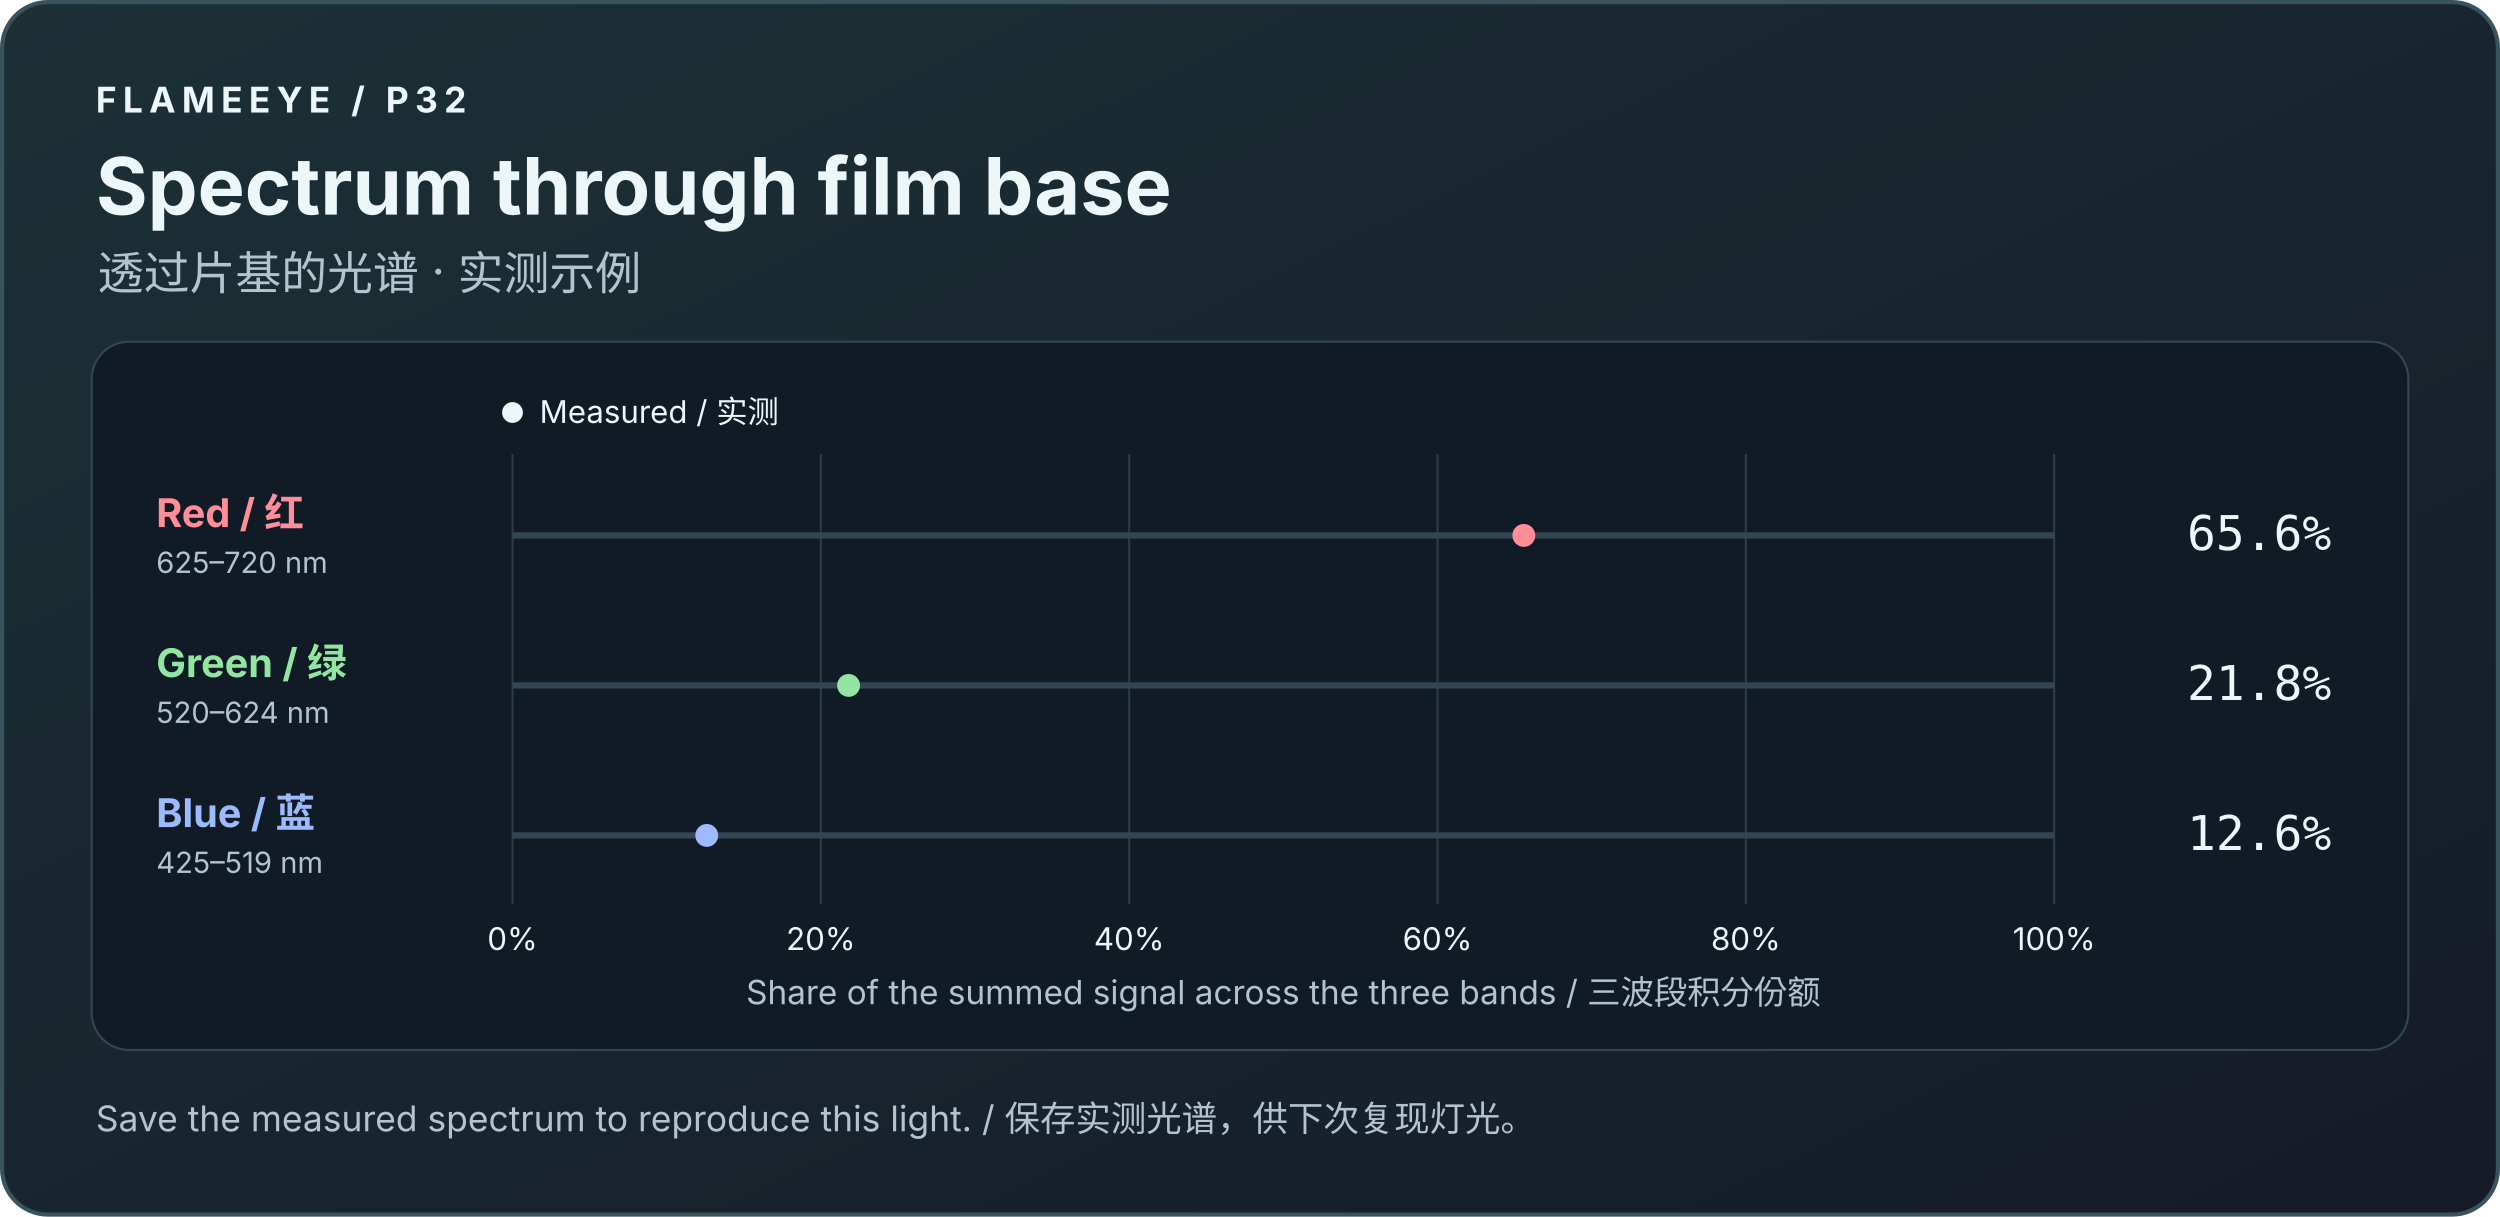
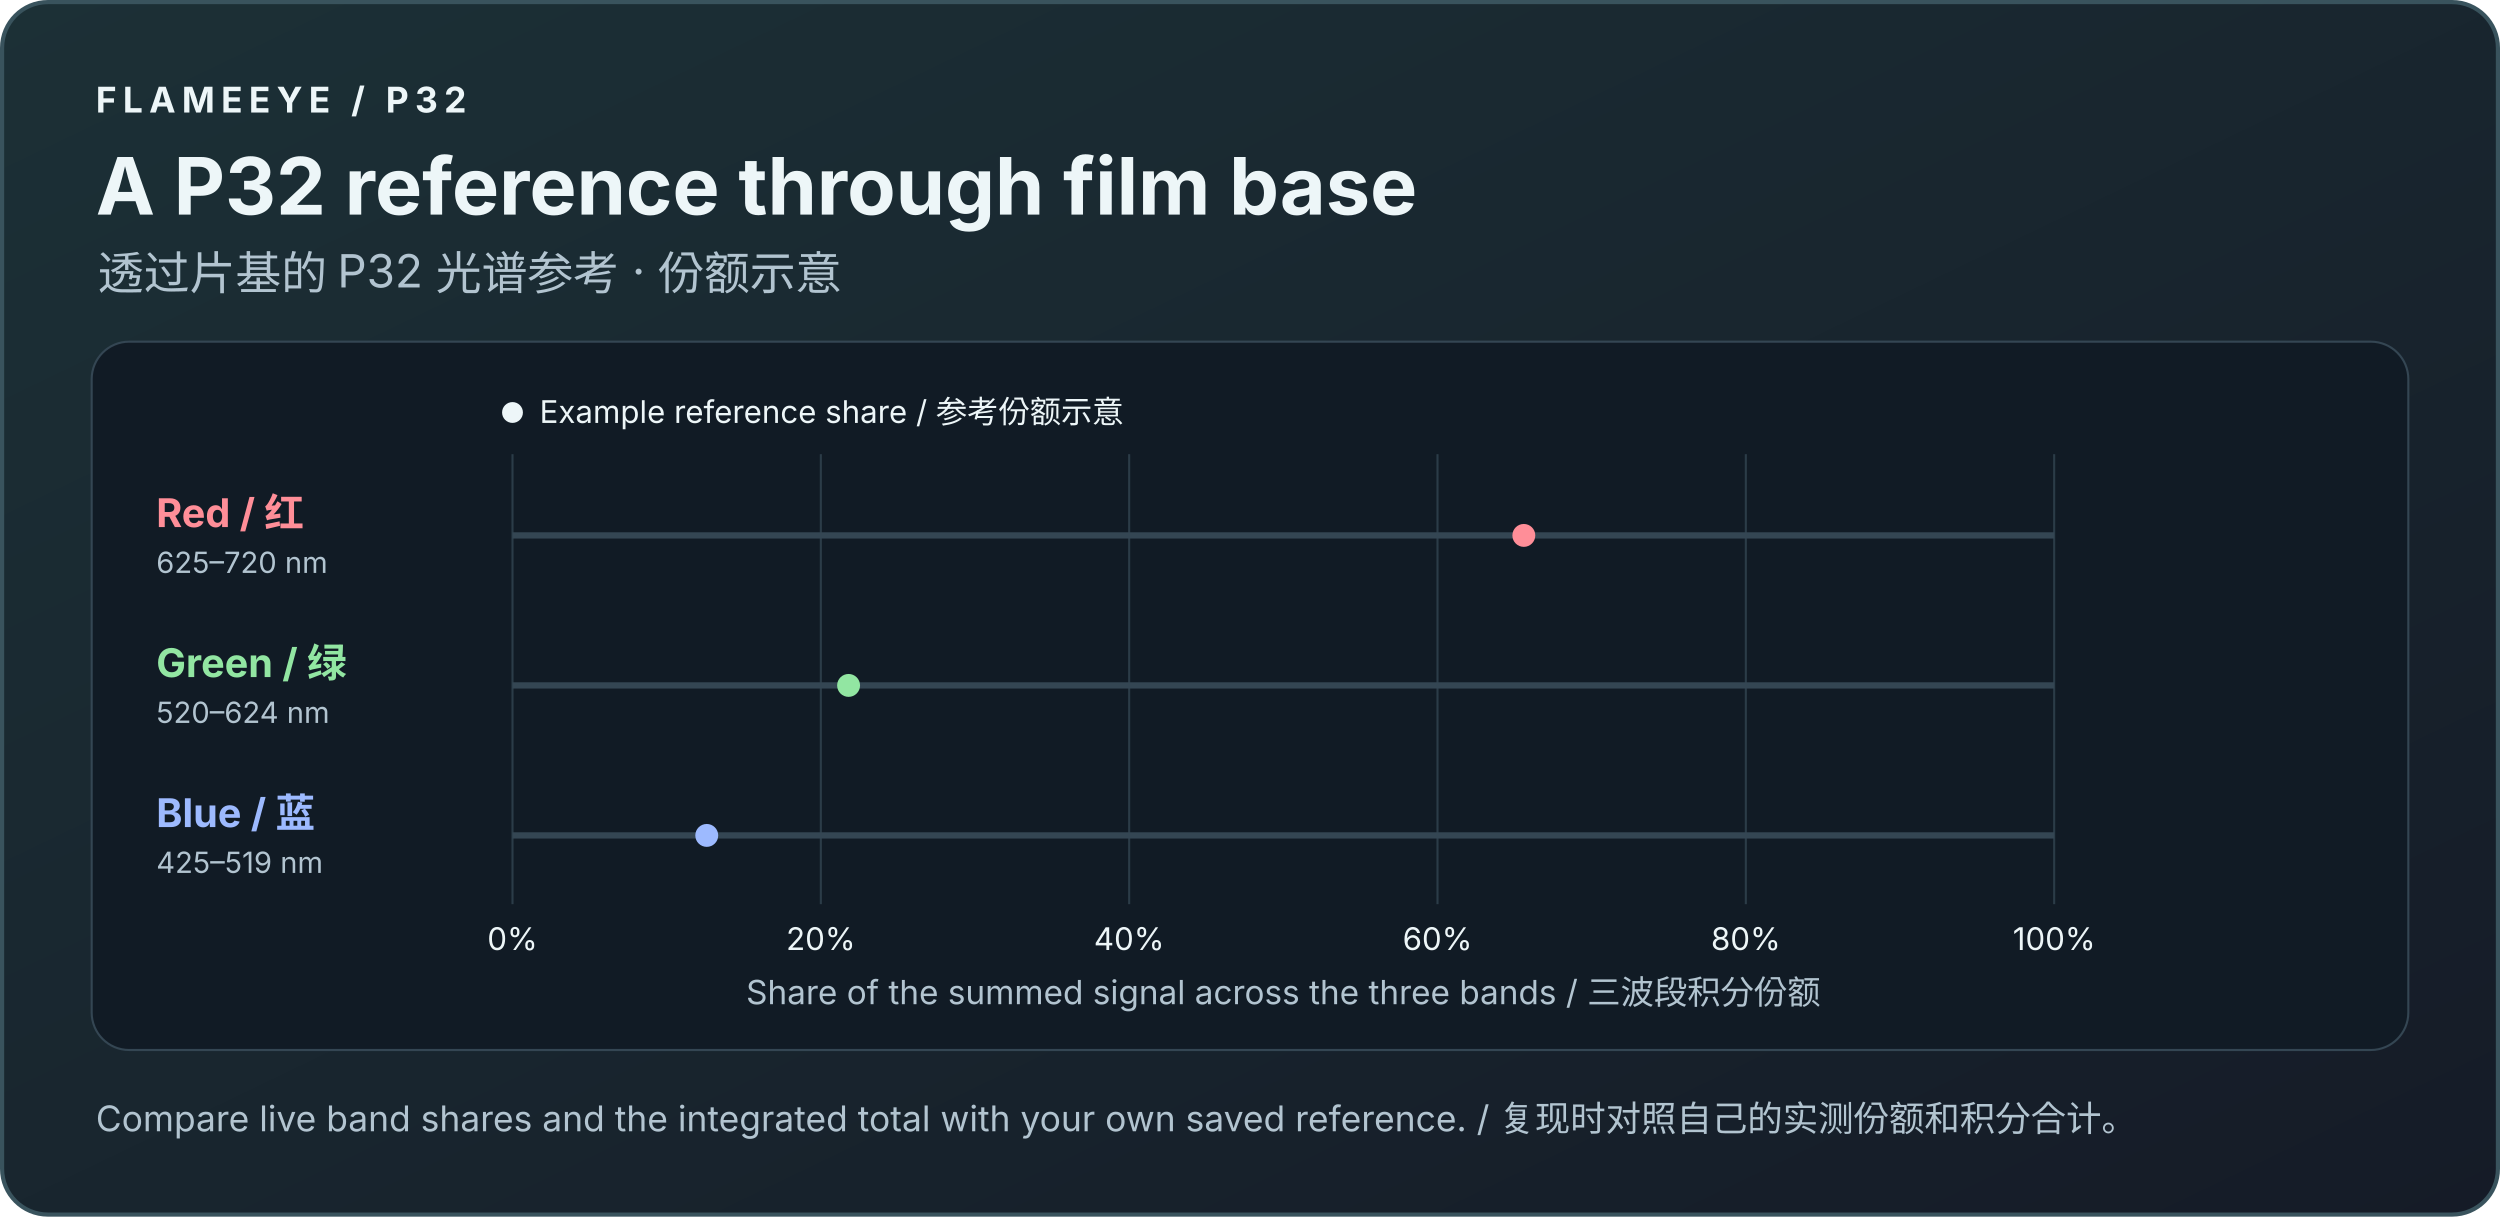
<svg xmlns="http://www.w3.org/2000/svg" viewBox="0 0 1200 584" role="img" aria-labelledby="title desc">
  <defs>
    <linearGradient id="bg" x2="1" y2="1">
      <stop stop-color="#1c3036" />
      <stop offset="1" stop-color="#151b27" />
    </linearGradient>
    <style>
      text { font-family: system-ui, -apple-system, sans-serif; fill:#edf6f8 }
      .muted { fill:#b2c4d0 }
      .mono { font-family:ui-monospace, SFMono-Regular, monospace }
    </style>
  </defs>
  <rect x="1" y="1" width="1198" height="582" rx="22" fill="url(#bg)" stroke="#39535d" stroke-width="2" />
  <text x="46" y="54" fill="#80e6d5" font-size="17" font-weight="700" letter-spacing="3">FLAMEEYE  /  P32</text>
-   <text x="46" y="103" font-size="38" font-weight="700">Spectrum through film base</text>
-   <text x="47" y="139" class="muted" font-size="22">透过片基的光谱 · 实测示例</text>
+   <text x="46" y="103" font-size="38" font-weight="700">A P32 reference through film base</text>
+   <text x="47" y="139" class="muted" font-size="22">透过片基的 P32 光谱参考 · 份额示意</text>
  <rect x="44" y="164" width="1112" height="340" rx="18" fill="#111b25" stroke="#344653" />
  <g font-size="15" class="muted">
    <circle cx="246" cy="198" r="5" fill="#edf6f8" />
-     <text x="259" y="203">Measured / 实测</text>
+     <text x="259" y="203">Example reference share / 参考份额示意</text>
  </g>
  <g stroke="#2b3c48" stroke-width="1">
    <path d="M246 218v216m148-216v216m148-216v216m148-216v216m148-216v216m148-216v216" />
  </g>
  <g stroke="#344653" stroke-width="3">
    <path d="M246 257h740m-740 72h740m-740 72h740" />
  </g>
  <g>
    <text x="75" y="253" font-size="19" font-weight="700" style="fill:#ff8e98">Red / 红</text>
    <text x="75" y="275" class="muted" font-size="14">625–720 nm</text>
    <circle cx="731.44" cy="257" r="5.5" fill="#ff8e98" />
-     <text x="1119" y="264" text-anchor="end" class="mono" font-size="23">65.6%</text>
  </g>
  <g>
    <text x="75" y="325" font-size="19" font-weight="700" style="fill:#92e6a2">Green / 绿</text>
    <text x="75" y="347" class="muted" font-size="14">520–624 nm</text>
    <circle cx="407.32" cy="329" r="5.5" fill="#92e6a2" />
-     <text x="1119" y="336" text-anchor="end" class="mono" font-size="23">21.8%</text>
  </g>
  <g>
    <text x="75" y="397" font-size="19" font-weight="700" style="fill:#9dbaff">Blue / 蓝</text>
    <text x="75" y="419" class="muted" font-size="14">425–519 nm</text>
    <circle cx="339.24" cy="401" r="5.5" fill="#9dbaff" />
-     <text x="1119" y="408" text-anchor="end" class="mono" font-size="23">12.6%</text>
  </g>
  <g text-anchor="middle" font-size="15" class="mono">
    <text x="246" y="456">0%</text>
    <text x="394" y="456">20%</text>
    <text x="542" y="456">40%</text>
    <text x="690" y="456">60%</text>
    <text x="838" y="456">80%</text>
    <text x="986" y="456">100%</text>
  </g>
  <text x="616" y="482" text-anchor="middle" class="muted" font-size="16">Share of the summed signal across the three bands / 三波段积分份额</text>
-   <text x="46" y="543" class="muted" font-size="17">Save the measured spectrum to reproduce this light. / 保存实测光谱，供下次复现灯光。</text>
+   <text x="46" y="543" class="muted" font-size="17">Compare live band shares and the integrated total with your own saved reference. / 复现时对照自己的实测份额和积分合计。</text>
</svg>
